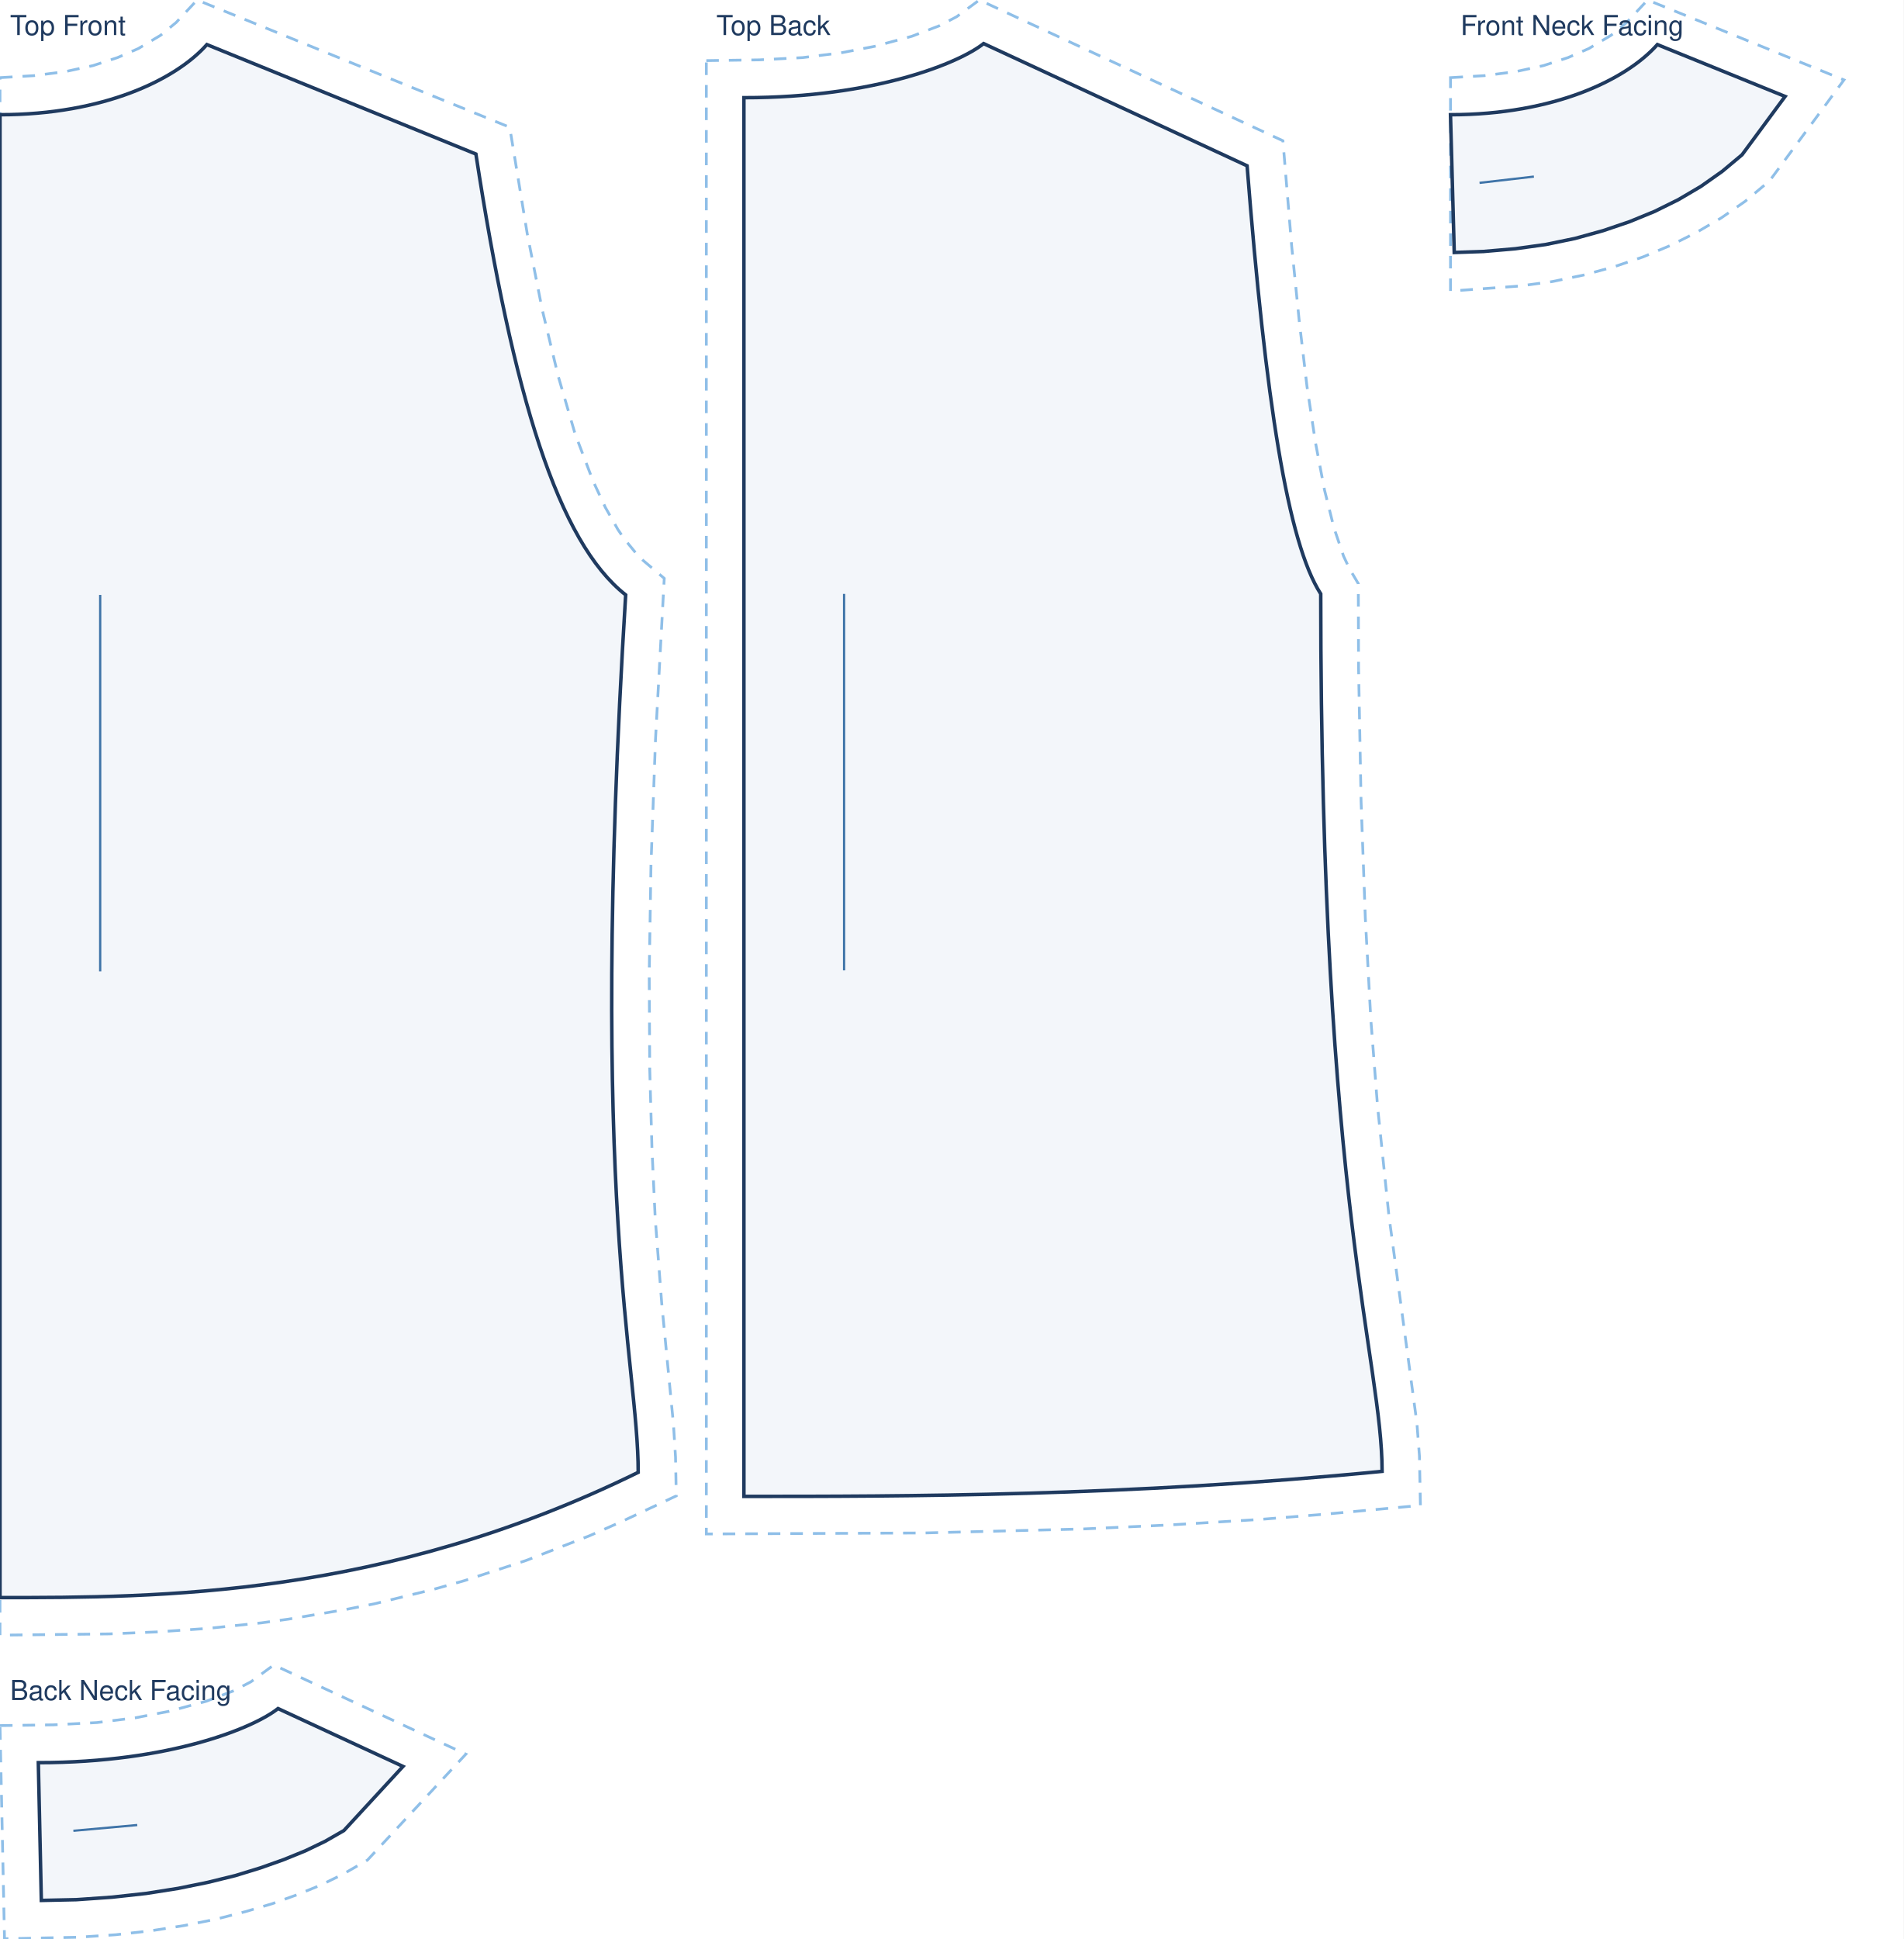
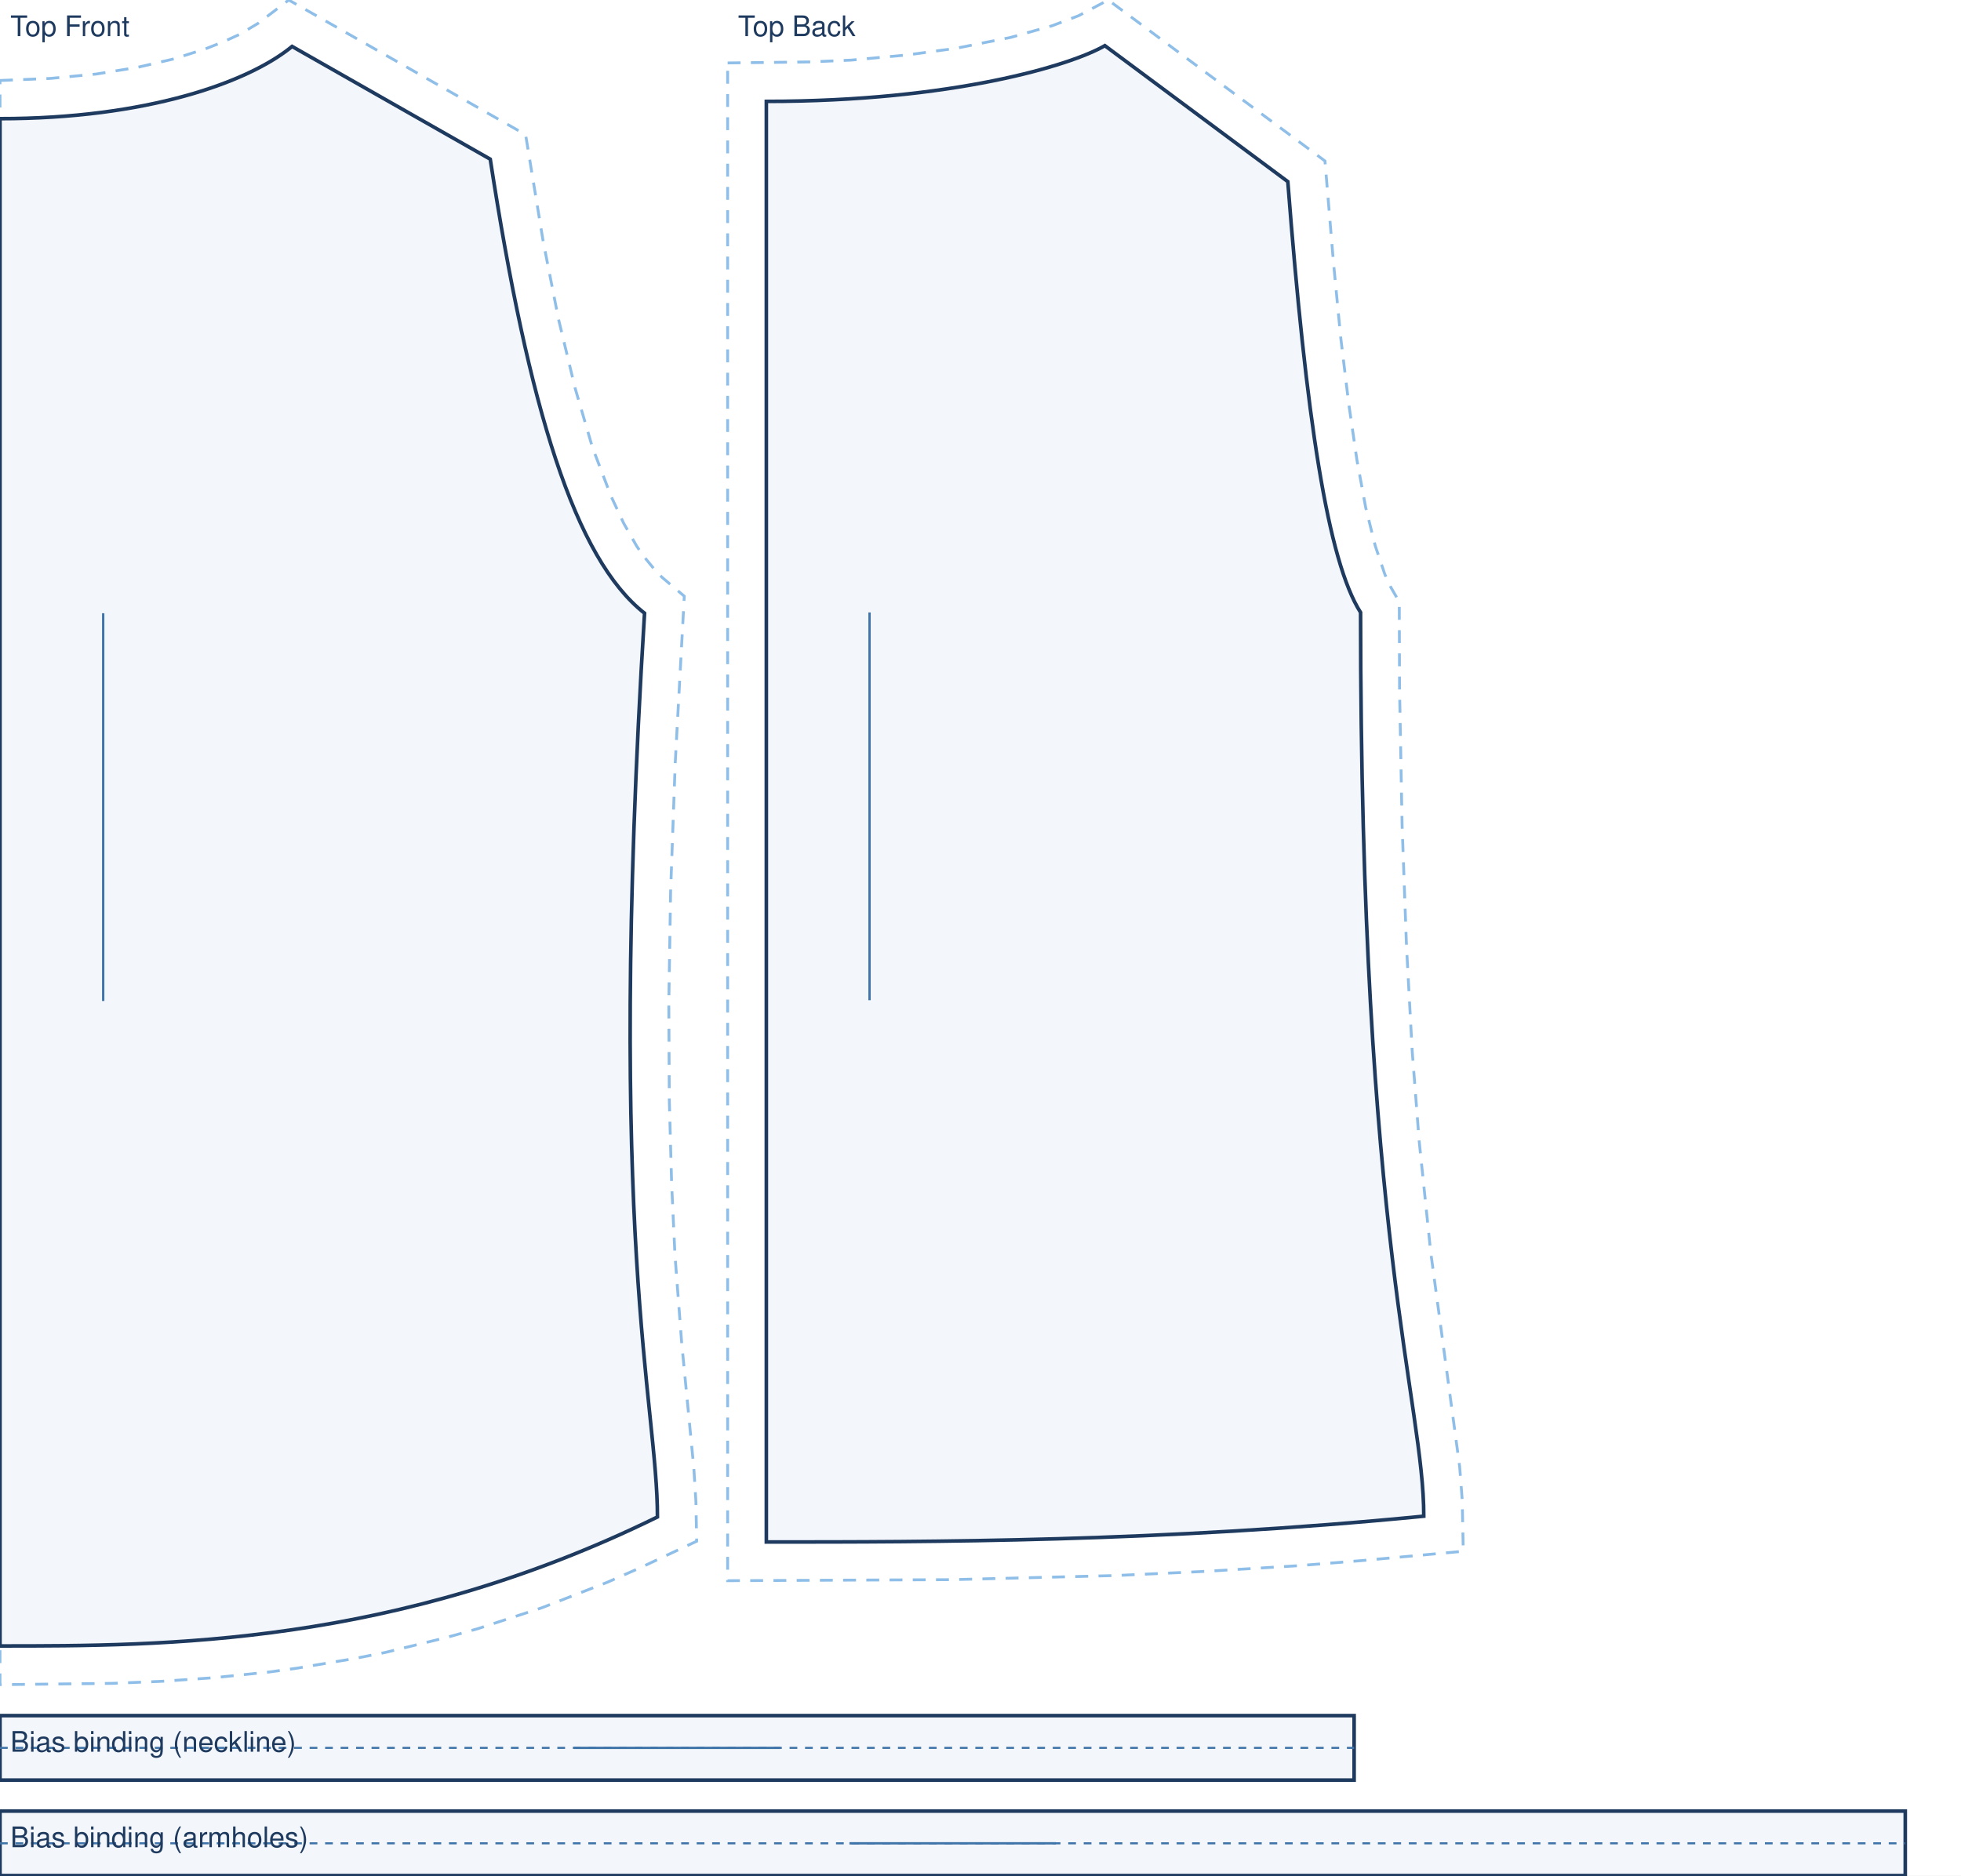
- <svg xmlns="http://www.w3.org/2000/svg" viewBox="0 0 760.0 774.1" width="100%" role="img">
-   <rect width="760.0" height="774.1" fill="#fff" />
-   <path transform="translate(0.0 17.8)" d="M 0.0 13.2 L 13.6 12.4 L 26.0 10.8 L 37.1 8.4 L 46.9 5.2 L 55.2 1.6 L 64.1 -3.7 L 70.3 -8.8 L 78.7 -17.8 L 203.5 33.0 L 210.5 75.5 L 216.5 105.9 L 222.9 132.5 L 229.6 155.4 L 236.8 174.3 L 241.7 184.8 L 246.7 193.6 L 249.2 197.3 L 254.2 203.4 L 256.6 205.8 L 265.2 213.1 L 261.7 277.5 L 259.9 327.5 L 259.2 371.0 L 259.4 408.6 L 260.3 441.0 L 261.6 468.7 L 264.2 502.6 L 268.9 551.1 L 269.7 563.9 L 270.0 579.4 L 248.3 589.6 L 235.4 595.3 L 210.0 605.2 L 185.2 613.3 L 173.1 616.7 L 149.4 622.5 L 137.8 624.8 L 115.2 628.6 L 104.3 630.1 L 83.0 632.3 L 62.8 633.7 L 43.5 634.5 L 0.0 635.0 Z" fill="none" stroke="#8fbfe8" stroke-width="1.1" stroke-dasharray="5 4" />
-   <path transform="translate(0.0 17.8)" d="M 0.0 28.0 C 41.3 28.0 70.2 14.0 82.6 0.0 L 190.0 43.7 C 204.9 140.5 222.9 198.6 249.8 219.7 C 234.8 463.0 254.8 526.0 254.8 570.0 C 152.9 620.0 63.7 620.0 0.0 620.0 L 0.0 28.0 Z" fill="rgba(63,116,168,.06)" stroke="#1f3a5f" stroke-width="1.4" />
-   <line transform="translate(0.0 17.8)" x1="40.0" y1="219.7" x2="40.0" y2="370.0" stroke="#3f74a8" stroke-width="0.9" />
-   <text transform="translate(0.0 17.8)" x="4.0" y="-3.8" font-family="Helvetica,Arial,sans-serif" font-size="11" fill="#1f3a5f">Top Front</text>
-   <path transform="translate(297.0 17.4)" d="M -15.0 6.8 L 6.1 6.5 L 23.4 5.6 L 38.7 3.7 L 52.2 1.1 L 67.0 -2.9 L 78.0 -7.1 L 84.9 -10.7 L 94.0 -17.4 L 215.2 38.8 L 218.7 80.9 L 221.7 110.6 L 224.8 136.8 L 228.2 159.3 L 231.8 178.2 L 235.6 193.4 L 239.4 204.6 L 241.8 209.7 L 245.3 215.6 L 245.4 249.1 L 246.4 302.4 L 248.1 349.1 L 250.3 389.6 L 253.0 424.5 L 257.5 467.8 L 268.7 550.8 L 269.7 563.8 L 270.1 583.6 L 230.9 587.2 L 206.0 589.2 L 170.0 591.4 L 135.5 593.0 L 71.9 594.6 L -15.0 595.0 Z" fill="none" stroke="#8fbfe8" stroke-width="1.1" stroke-dasharray="5 4" />
-   <path transform="translate(297.0 17.4)" d="M 0.0 21.6 C 52.7 21.6 86.2 7.6 95.7 0.0 L 200.9 48.8 C 208.3 142.8 217.1 199.2 230.3 219.7 C 230.3 463.0 254.8 526.0 254.8 570.0 C 152.9 580.0 63.7 580.0 0.0 580.0 L 0.0 21.6 Z" fill="rgba(63,116,168,.06)" stroke="#1f3a5f" stroke-width="1.4" />
-   <line transform="translate(297.0 17.4)" x1="40.0" y1="219.7" x2="40.0" y2="370.0" stroke="#3f74a8" stroke-width="0.9" />
-   <text transform="translate(297.0 17.4)" x="-11.0" y="-3.4" font-family="Helvetica,Arial,sans-serif" font-size="11" fill="#1f3a5f">Top Back</text>
-   <path transform="translate(579.1 17.8)" d="M 0.0 13.2 L 13.6 12.4 L 26.0 10.8 L 37.1 8.4 L 46.9 5.2 L 55.2 1.6 L 64.1 -3.7 L 70.3 -8.8 L 78.7 -17.8 L 157.1 14.1 L 127.4 54.4 L 117.6 62.6 L 108.1 69.2 L 98.2 75.0 L 87.8 80.2 L 76.8 84.8 L 65.3 88.7 L 53.2 92.0 L 40.7 94.6 L 27.6 96.4 L 0.0 98.4 Z" fill="none" stroke="#8fbfe8" stroke-width="1.1" stroke-dasharray="5 4" />
-   <path transform="translate(579.1 17.8)" d="M 0.0 28.0 C 41.3 28.0 70.2 14.0 82.6 0.0 L 133.6 20.7 L 116.4 44.0 L 108.5 50.6 L 100.0 56.6 L 91.0 61.9 L 81.5 66.6 L 71.5 70.7 L 60.9 74.3 L 49.7 77.4 L 38.1 79.8 L 25.9 81.5 L 13.2 82.6 L 1.5 83.0 Z" fill="rgba(63,116,168,.06)" stroke="#1f3a5f" stroke-width="1.4" />
-   <line transform="translate(579.1 17.8)" x1="11.6" y1="55.2" x2="33.3" y2="52.7" stroke="#3f74a8" stroke-width="0.9" />
-   <text transform="translate(579.1 17.8)" x="4.0" y="-3.8" font-family="Helvetica,Arial,sans-serif" font-size="11" fill="#1f3a5f">Front Neck Facing</text>
-   <path transform="translate(15.3 682.1)" d="M -15.3 6.8 L 6.1 6.5 L 23.4 5.6 L 38.7 3.7 L 52.2 1.1 L 67.0 -2.9 L 78.0 -7.1 L 84.9 -10.7 L 94.0 -17.4 L 170.7 18.2 L 131.4 60.5 L 121.5 66.2 L 112.7 70.5 L 103.4 74.3 L 93.4 77.9 L 82.6 81.1 L 70.9 84.1 L 58.4 86.6 L 45.1 88.7 L 30.9 90.3 L 15.8 91.3 L -13.5 91.9 Z" fill="none" stroke="#8fbfe8" stroke-width="1.1" stroke-dasharray="5 4" />
-   <path transform="translate(15.3 682.1)" d="M 0.0 21.6 C 52.7 21.6 86.2 7.6 95.7 0.0 L 145.6 23.1 L 122.0 48.7 L 114.5 53.0 L 106.6 56.8 L 98.0 60.3 L 88.7 63.6 L 78.6 66.7 L 67.6 69.4 L 55.8 71.8 L 43.1 73.8 L 29.5 75.3 L 15.2 76.3 L 1.2 76.6 Z" fill="rgba(63,116,168,.06)" stroke="#1f3a5f" stroke-width="1.4" />
-   <line transform="translate(15.3 682.1)" x1="14.0" y1="48.8" x2="39.5" y2="46.5" stroke="#3f74a8" stroke-width="0.9" />
-   <text transform="translate(15.3 682.1)" x="-11.3" y="-3.4" font-family="Helvetica,Arial,sans-serif" font-size="11" fill="#1f3a5f">Back Neck Facing</text>
+ <svg xmlns="http://www.w3.org/2000/svg" viewBox="0 0 760.0 727.0" width="100%" role="img">
+   <rect width="760.0" height="727.0" fill="#fff" />
+   <path transform="translate(0.0 18.0)" d="M 0.0 13.2 L 19.5 12.4 L 37.3 10.7 L 53.3 8.1 L 67.5 4.8 L 79.7 0.9 L 86.8 -1.9 L 92.9 -4.7 L 100.1 -9.0 L 111.9 -18.0 L 203.7 34.2 L 210.5 75.5 L 216.5 105.9 L 222.9 132.5 L 229.6 155.4 L 236.8 174.3 L 241.7 184.8 L 246.7 193.6 L 249.2 197.3 L 254.2 203.4 L 256.6 205.8 L 265.2 213.1 L 261.7 277.5 L 259.9 327.5 L 259.2 371.0 L 259.4 408.6 L 260.3 441.0 L 261.6 468.7 L 264.2 502.6 L 268.9 551.1 L 269.7 563.9 L 270.0 579.4 L 248.3 589.6 L 235.4 595.3 L 210.0 605.2 L 185.2 613.3 L 173.1 616.7 L 149.4 622.5 L 137.8 624.8 L 115.2 628.6 L 104.3 630.1 L 83.0 632.3 L 62.8 633.7 L 43.5 634.5 L 0.0 635.0 Z" fill="none" stroke="#8fbfe8" stroke-width="1.1" stroke-dasharray="5 4" />
+   <path transform="translate(0.0 18.0)" d="M 0.0 28.0 C 56.6 28.0 96.2 14.0 113.2 0.0 L 190.0 43.7 C 204.9 140.5 222.9 198.6 249.8 219.7 C 234.8 463.0 254.8 526.0 254.8 570.0 C 152.9 620.0 63.7 620.0 0.0 620.0 L 0.0 28.0 Z" fill="rgba(63,116,168,.06)" stroke="#1f3a5f" stroke-width="1.4" />
+   <line transform="translate(0.0 18.0)" x1="40.0" y1="219.7" x2="40.0" y2="370.0" stroke="#3f74a8" stroke-width="0.9" />
+   <text transform="translate(0.0 18.0)" x="4.0" y="-4.0" font-family="Helvetica,Arial,sans-serif" font-size="11" fill="#1f3a5f">Top Front</text>
+   <path transform="translate(297.0 17.7)" d="M -15.0 6.7 L 17.0 6.3 L 32.9 5.6 L 54.6 3.6 L 73.6 1.0 L 94.7 -3.2 L 110.7 -7.7 L 121.0 -11.6 L 132.5 -17.7 L 216.5 44.7 L 219.8 84.1 L 222.6 113.1 L 225.7 138.7 L 228.9 160.7 L 232.3 179.1 L 236.0 193.9 L 239.7 204.9 L 242.0 209.9 L 245.3 215.6 L 245.4 249.1 L 246.4 302.4 L 248.1 349.1 L 250.3 389.6 L 253.0 424.5 L 257.5 467.8 L 268.7 550.8 L 269.7 563.8 L 270.1 583.6 L 230.9 587.2 L 206.0 589.2 L 170.0 591.4 L 135.5 593.0 L 71.9 594.6 L -15.0 595.0 Z" fill="none" stroke="#8fbfe8" stroke-width="1.1" stroke-dasharray="5 4" />
+   <path transform="translate(297.0 17.7)" d="M 0.0 21.6 C 72.2 21.6 118.1 7.6 131.2 0.0 L 202.1 52.7 C 209.2 144.5 217.6 199.7 230.3 219.7 C 230.3 463.0 254.8 526.0 254.8 570.0 C 152.9 580.0 63.7 580.0 0.0 580.0 L 0.0 21.6 Z" fill="rgba(63,116,168,.06)" stroke="#1f3a5f" stroke-width="1.4" />
+   <line transform="translate(297.0 17.7)" x1="40.0" y1="219.7" x2="40.0" y2="370.0" stroke="#3f74a8" stroke-width="0.9" />
+   <text transform="translate(297.0 17.7)" x="-11.0" y="-3.7" font-family="Helvetica,Arial,sans-serif" font-size="11" fill="#1f3a5f">Top Back</text>
+   <path transform="translate(0.0 665.0)" d="M 0.0 0.0 L 524.8 0.0 L 524.8 25.0 L 0.0 25.0 Z" fill="rgba(63,116,168,.06)" stroke="#1f3a5f" stroke-width="1.4" />
+   <path transform="translate(0.0 665.0)" d="M 0.0 12.5 L 524.8 12.5" fill="none" stroke="#3f74a8" stroke-width="0.8" stroke-dasharray="3 3" />
+   <line transform="translate(0.0 665.0)" x1="222.4" y1="12.5" x2="302.4" y2="12.5" stroke="#3f74a8" stroke-width="0.9" />
+   <text transform="translate(0.0 665.0)" x="4.0" y="14.0" font-family="Helvetica,Arial,sans-serif" font-size="11" fill="#1f3a5f">Bias binding (neckline)</text>
+   <path transform="translate(0.0 702.0)" d="M 0.0 0.0 L 738.4 0.0 L 738.4 25.0 L 0.0 25.0 Z" fill="rgba(63,116,168,.06)" stroke="#1f3a5f" stroke-width="1.4" />
+   <path transform="translate(0.0 702.0)" d="M 0.0 12.5 L 738.4 12.5" fill="none" stroke="#3f74a8" stroke-width="0.8" stroke-dasharray="3 3" />
+   <line transform="translate(0.0 702.0)" x1="329.2" y1="12.5" x2="409.2" y2="12.5" stroke="#3f74a8" stroke-width="0.9" />
+   <text transform="translate(0.0 702.0)" x="4.0" y="14.0" font-family="Helvetica,Arial,sans-serif" font-size="11" fill="#1f3a5f">Bias binding (armholes)</text>
</svg>
